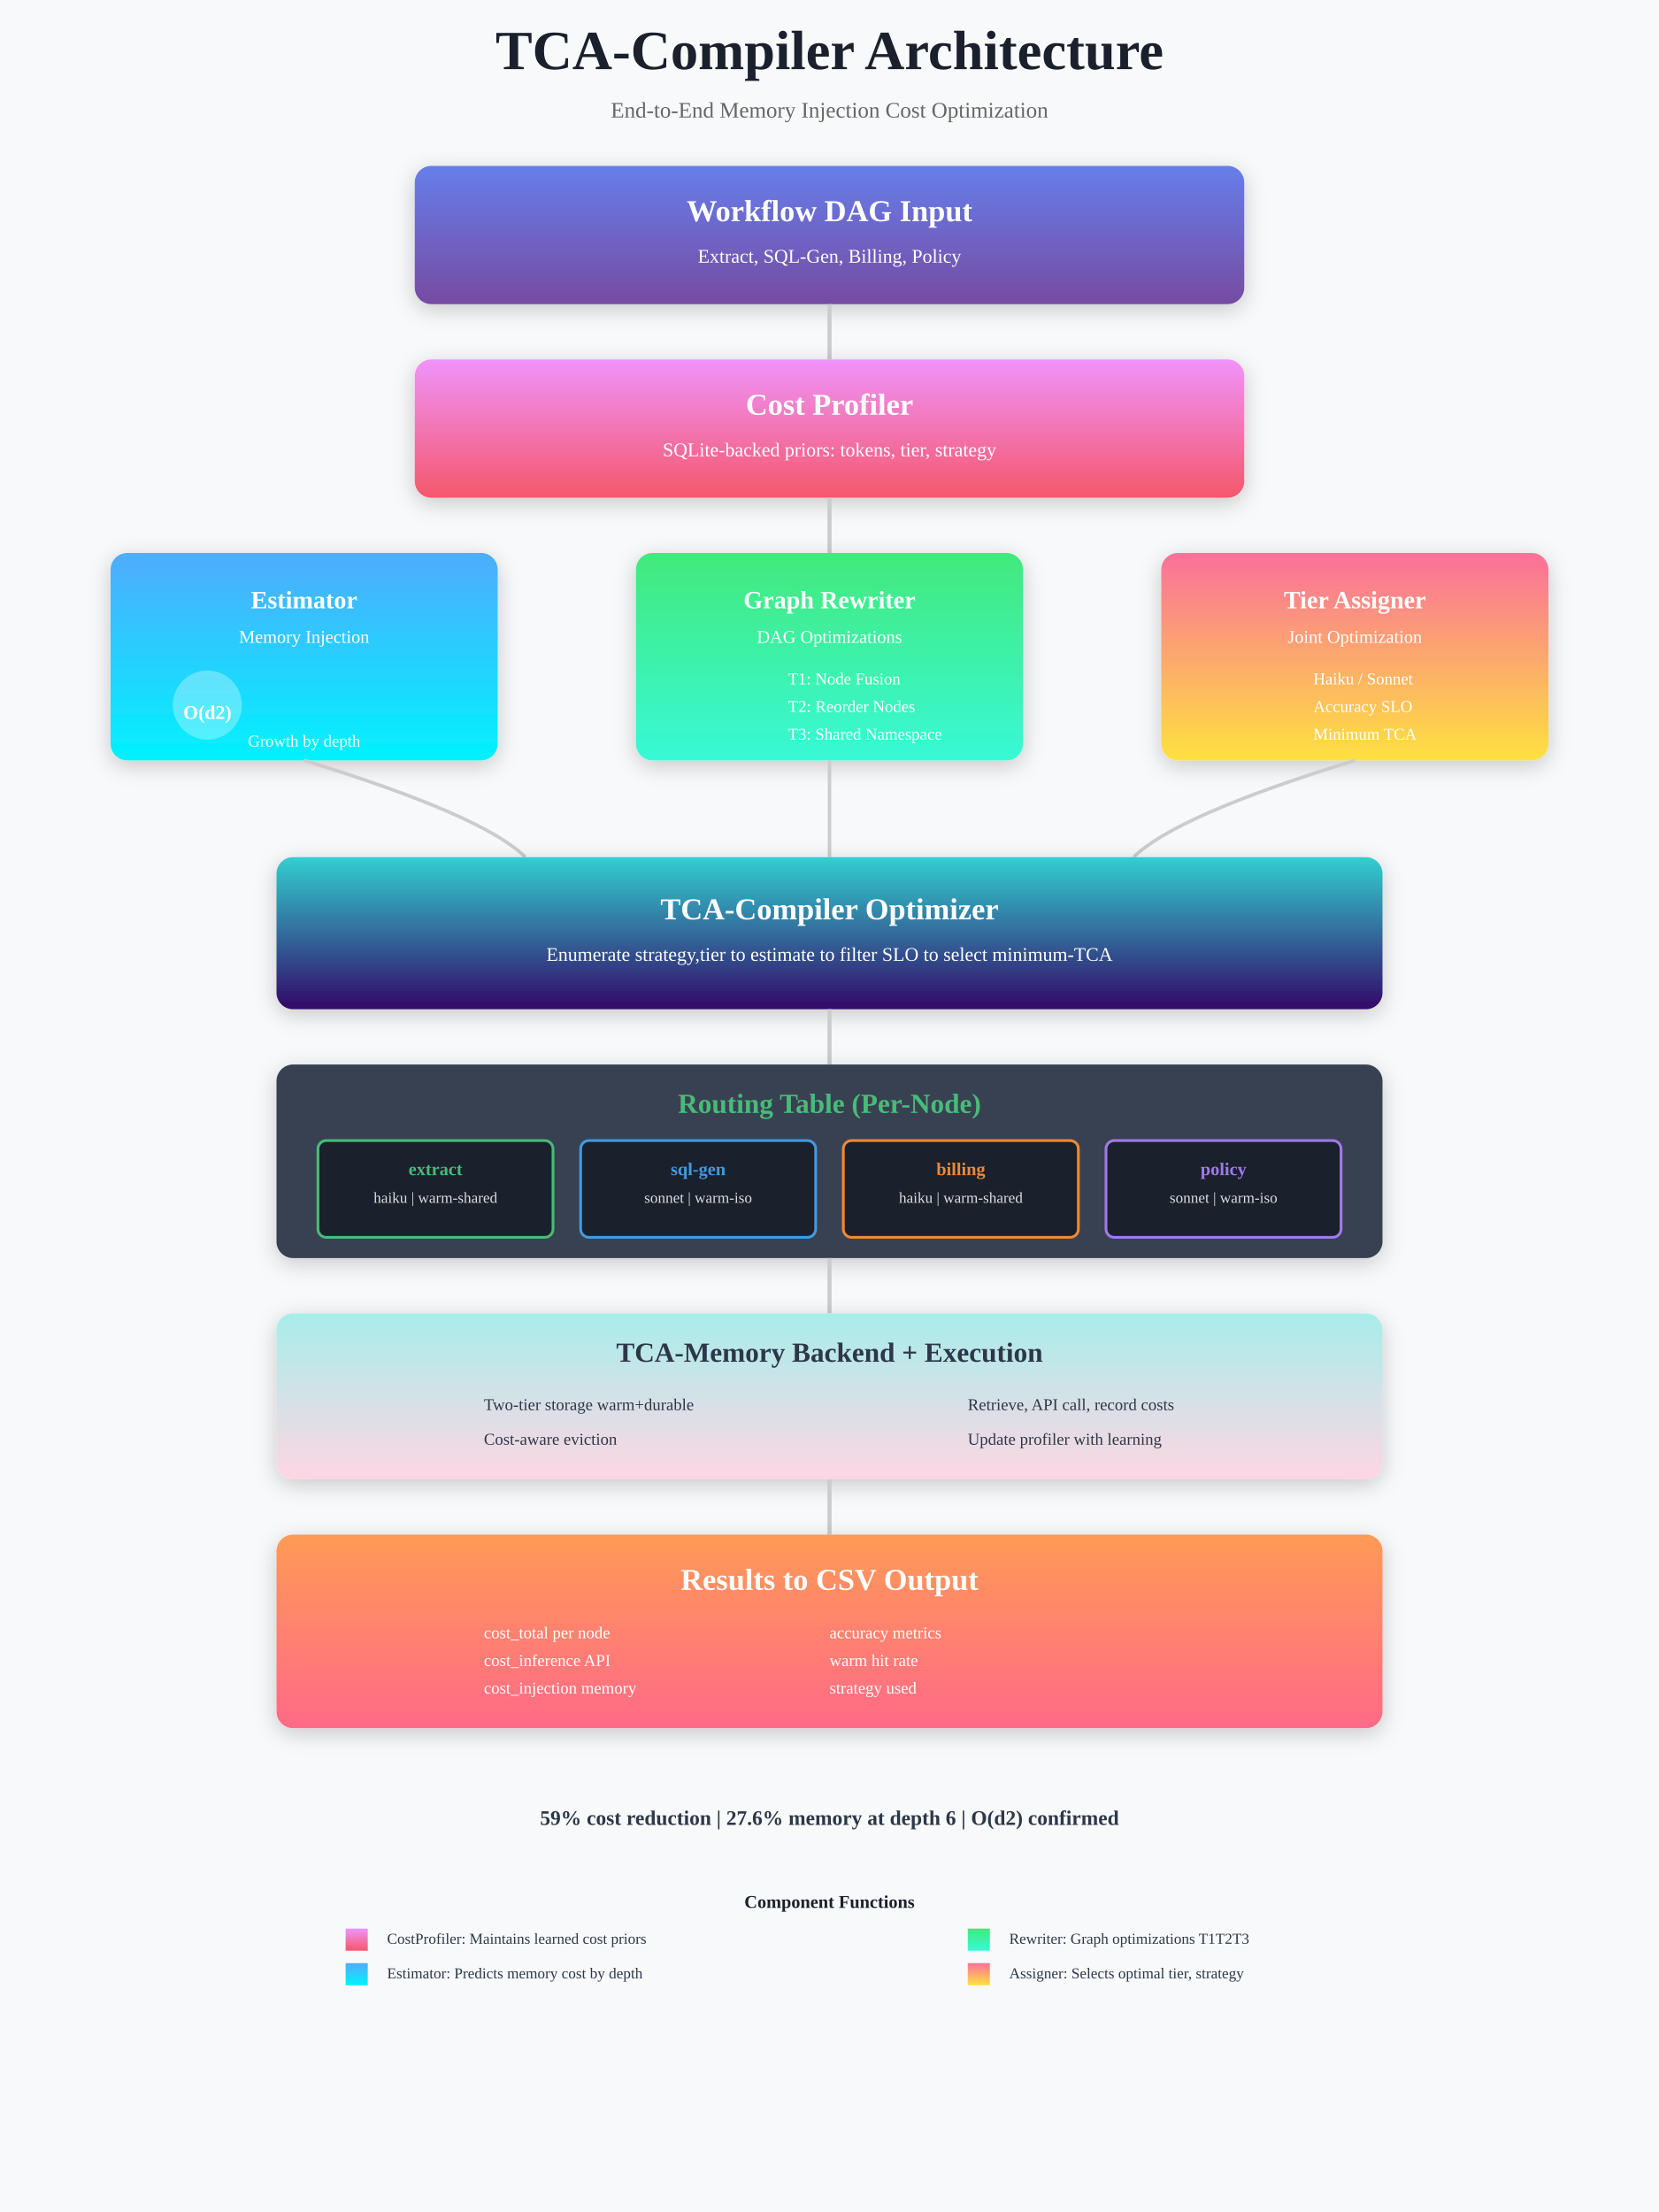
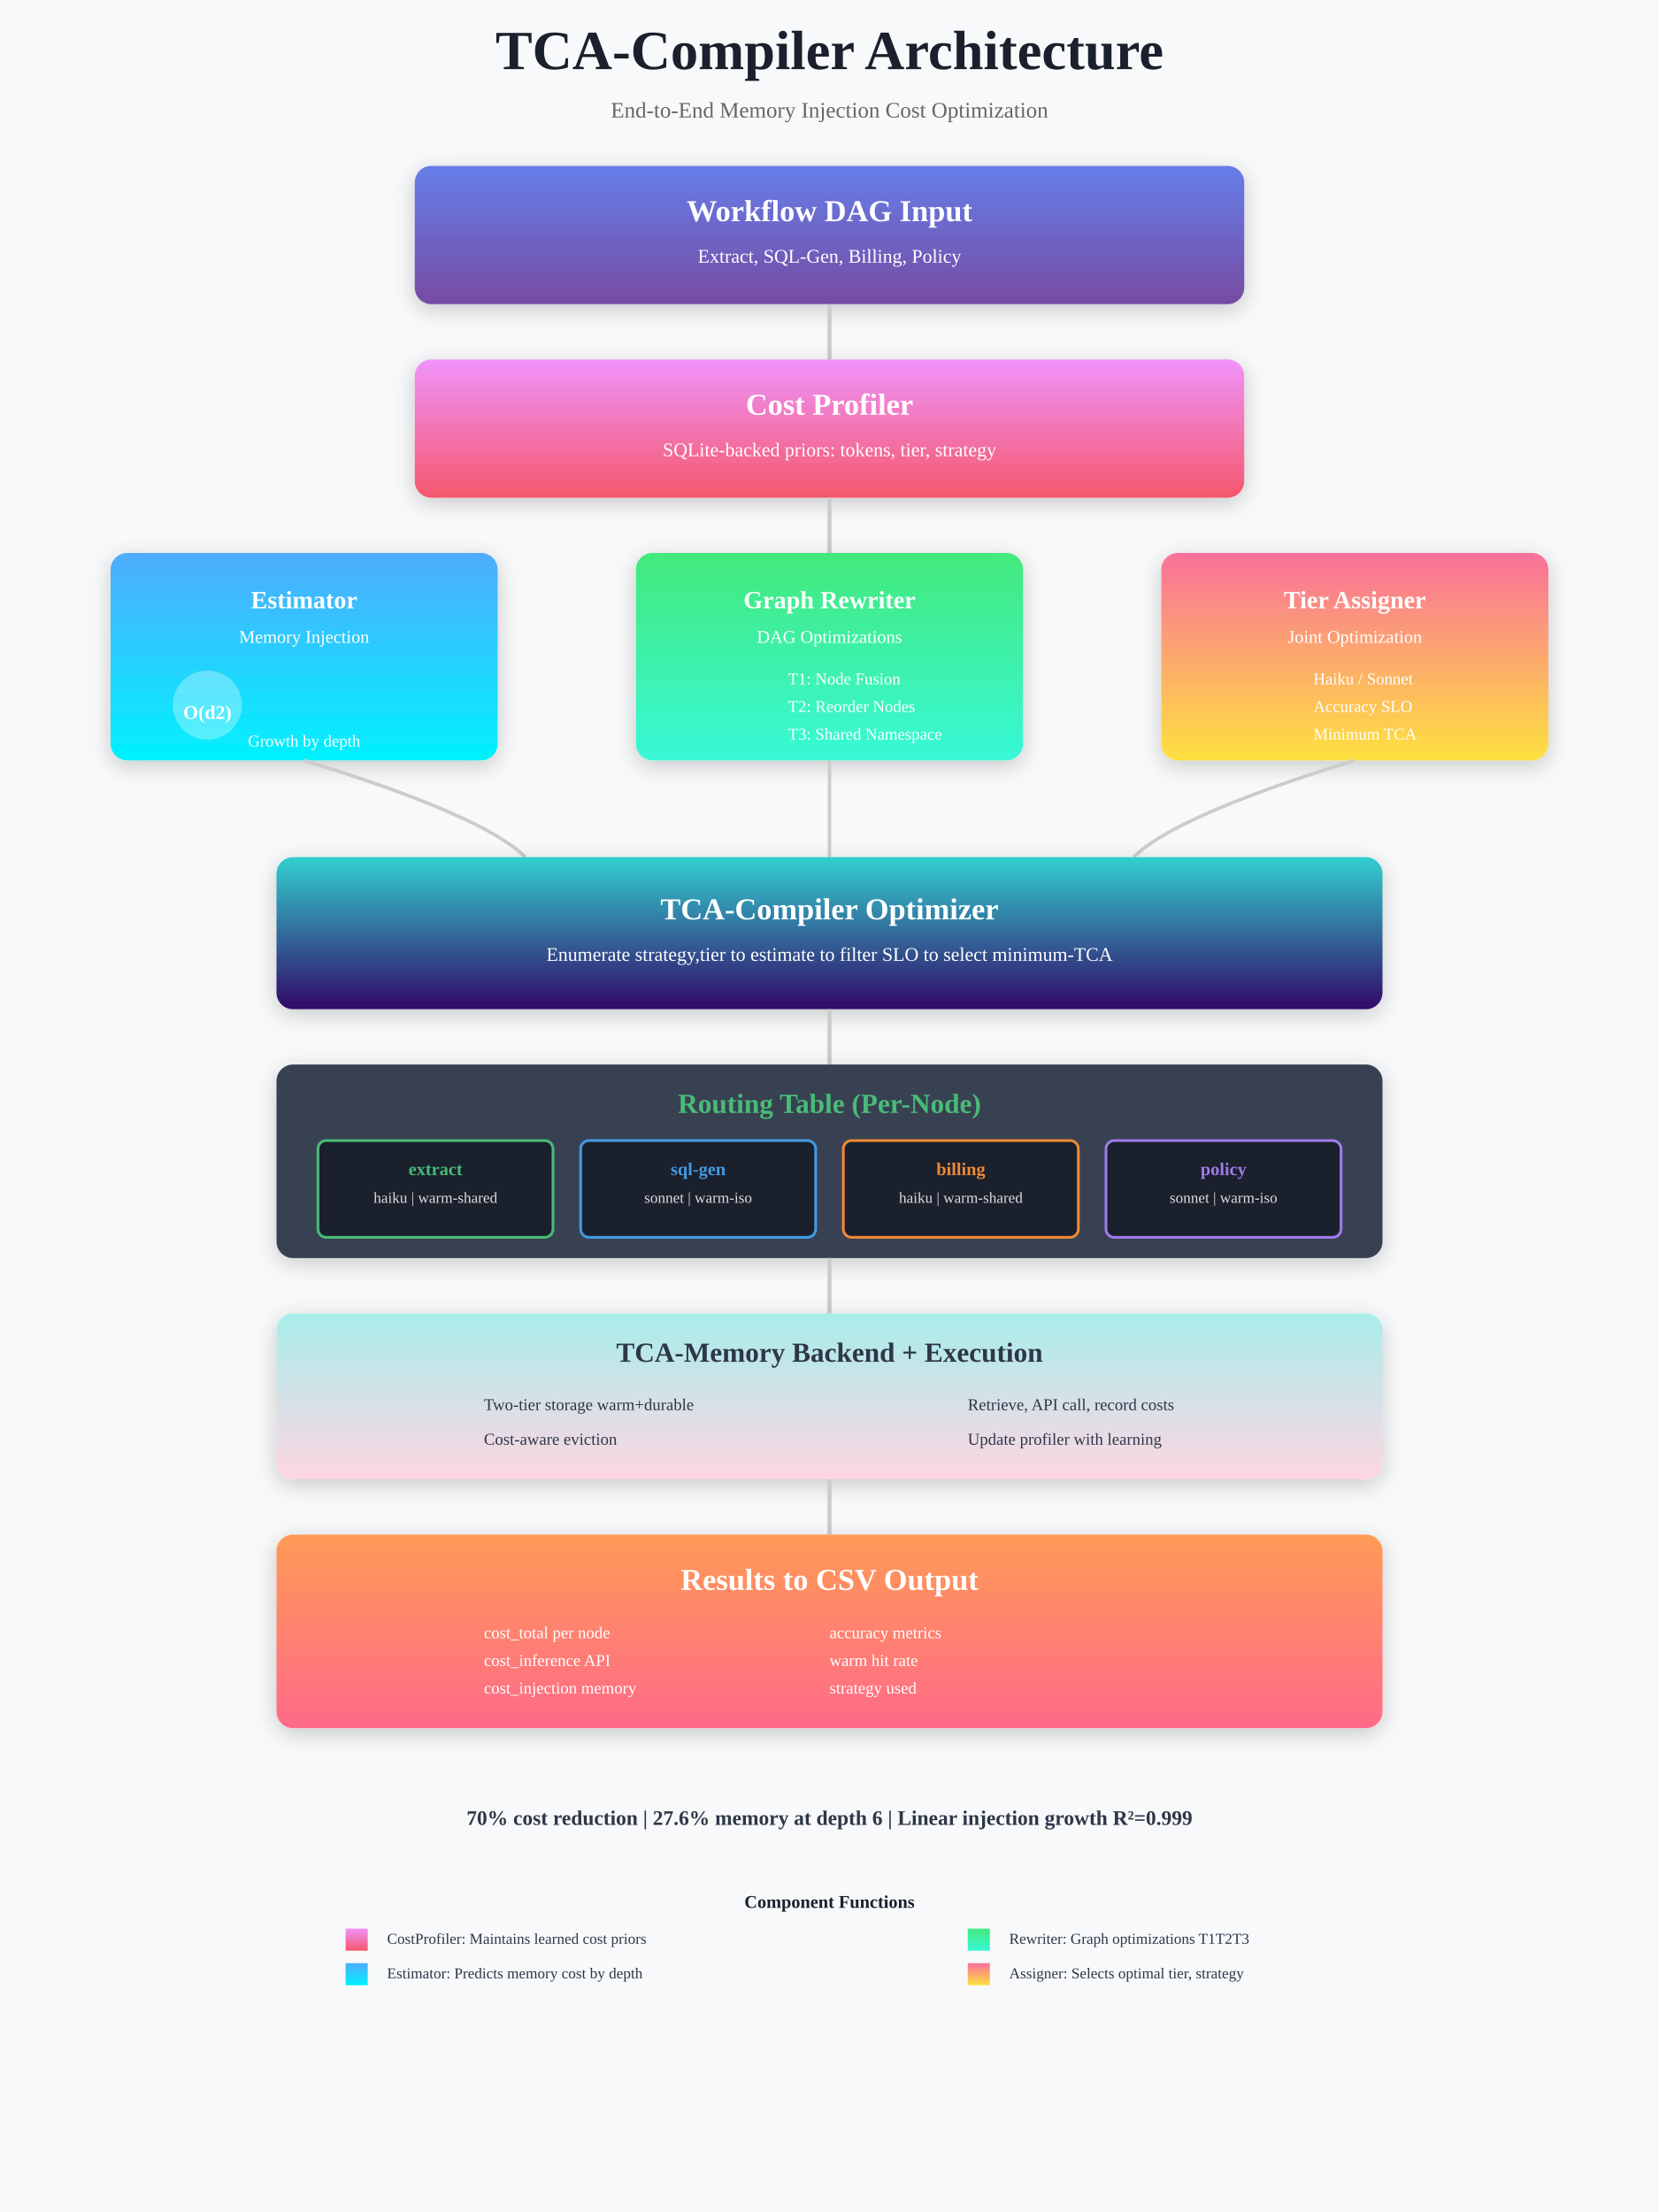
<svg xmlns="http://www.w3.org/2000/svg" viewBox="0 0 1200 1600">
  <defs>
    <linearGradient id="grad1" x1="0%" y1="0%" x2="0%" y2="100%">
      <stop offset="0%" style="stop-color:#667eea;stop-opacity:1" />
      <stop offset="100%" style="stop-color:#764ba2;stop-opacity:1" />
    </linearGradient>
    <linearGradient id="grad2" x1="0%" y1="0%" x2="0%" y2="100%">
      <stop offset="0%" style="stop-color:#f093fb;stop-opacity:1" />
      <stop offset="100%" style="stop-color:#f5576c;stop-opacity:1" />
    </linearGradient>
    <linearGradient id="grad3" x1="0%" y1="0%" x2="0%" y2="100%">
      <stop offset="0%" style="stop-color:#4facfe;stop-opacity:1" />
      <stop offset="100%" style="stop-color:#00f2fe;stop-opacity:1" />
    </linearGradient>
    <linearGradient id="grad4" x1="0%" y1="0%" x2="0%" y2="100%">
      <stop offset="0%" style="stop-color:#43e97b;stop-opacity:1" />
      <stop offset="100%" style="stop-color:#38f9d7;stop-opacity:1" />
    </linearGradient>
    <linearGradient id="grad5" x1="0%" y1="0%" x2="0%" y2="100%">
      <stop offset="0%" style="stop-color:#fa709a;stop-opacity:1" />
      <stop offset="100%" style="stop-color:#fee140;stop-opacity:1" />
    </linearGradient>
    <linearGradient id="grad6" x1="0%" y1="0%" x2="0%" y2="100%">
      <stop offset="0%" style="stop-color:#30cfd0;stop-opacity:1" />
      <stop offset="100%" style="stop-color:#330867;stop-opacity:1" />
    </linearGradient>
    <linearGradient id="grad7" x1="0%" y1="0%" x2="0%" y2="100%">
      <stop offset="0%" style="stop-color:#a8edea;stop-opacity:1" />
      <stop offset="100%" style="stop-color:#fed6e3;stop-opacity:1" />
    </linearGradient>
    <linearGradient id="grad8" x1="0%" y1="0%" x2="0%" y2="100%">
      <stop offset="0%" style="stop-color:#ff9a56;stop-opacity:1" />
      <stop offset="100%" style="stop-color:#ff6a88;stop-opacity:1" />
    </linearGradient>
  </defs>
  <rect width="1200" height="1600" fill="#f8f9fa" />
  <text x="600" y="50" font-size="40" font-weight="bold" text-anchor="middle" fill="#1a202c">TCA-Compiler Architecture</text>
  <text x="600" y="85" font-size="16" text-anchor="middle" fill="#666">End-to-End Memory Injection Cost Optimization</text>
  <rect x="300" y="120" width="600" height="100" rx="12" fill="url(#grad1)" filter="drop-shadow(0 4px 8px rgba(0,0,0,0.2))" />
  <text x="600" y="160" font-size="22" font-weight="bold" text-anchor="middle" fill="white">Workflow DAG Input</text>
  <text x="600" y="190" font-size="14" text-anchor="middle" fill="white">Extract, SQL-Gen, Billing, Policy</text>
  <line x1="600" y1="220" x2="600" y2="260" stroke="#ccc" stroke-width="3" />
  <rect x="300" y="260" width="600" height="100" rx="12" fill="url(#grad2)" filter="drop-shadow(0 4px 8px rgba(0,0,0,0.2))" />
  <text x="600" y="300" font-size="22" font-weight="bold" text-anchor="middle" fill="white">Cost Profiler</text>
  <text x="600" y="330" font-size="14" text-anchor="middle" fill="white">SQLite-backed priors: tokens, tier, strategy</text>
  <line x1="600" y1="360" x2="600" y2="400" stroke="#ccc" stroke-width="3" />
  <rect x="80" y="400" width="280" height="150" rx="12" fill="url(#grad3)" filter="drop-shadow(0 4px 8px rgba(0,0,0,0.2))" />
  <text x="220" y="440" font-size="18" font-weight="bold" text-anchor="middle" fill="white">Estimator</text>
  <text x="220" y="465" font-size="13" text-anchor="middle" fill="white">Memory Injection</text>
  <circle cx="150" cy="510" r="25" fill="rgba(255,255,255,0.3)" />
  <text x="150" y="520" font-size="14" font-weight="bold" text-anchor="middle" fill="white">O(d2)</text>
  <text x="220" y="540" font-size="12" text-anchor="middle" fill="white">Growth by depth</text>
  <rect x="460" y="400" width="280" height="150" rx="12" fill="url(#grad4)" filter="drop-shadow(0 4px 8px rgba(0,0,0,0.2))" />
  <text x="600" y="440" font-size="18" font-weight="bold" text-anchor="middle" fill="white">Graph Rewriter</text>
  <text x="600" y="465" font-size="13" text-anchor="middle" fill="white">DAG Optimizations</text>
  <text x="570" y="495" font-size="12" fill="white">T1: Node Fusion</text>
  <text x="570" y="515" font-size="12" fill="white">T2: Reorder Nodes</text>
  <text x="570" y="535" font-size="12" fill="white">T3: Shared Namespace</text>
  <rect x="840" y="400" width="280" height="150" rx="12" fill="url(#grad5)" filter="drop-shadow(0 4px 8px rgba(0,0,0,0.2))" />
  <text x="980" y="440" font-size="18" font-weight="bold" text-anchor="middle" fill="white">Tier Assigner</text>
  <text x="980" y="465" font-size="13" text-anchor="middle" fill="white">Joint Optimization</text>
  <text x="950" y="495" font-size="12" fill="white">Haiku / Sonnet</text>
  <text x="950" y="515" font-size="12" fill="white">Accuracy SLO</text>
  <text x="950" y="535" font-size="12" fill="white">Minimum TCA</text>
  <path d="M 220 550 Q 350 590 380 620" stroke="#ccc" stroke-width="2.5" fill="none" />
  <path d="M 600 550 L 600 620" stroke="#ccc" stroke-width="2.5" fill="none" />
  <path d="M 980 550 Q 850 590 820 620" stroke="#ccc" stroke-width="2.5" fill="none" />
  <rect x="200" y="620" width="800" height="110" rx="12" fill="url(#grad6)" filter="drop-shadow(0 4px 8px rgba(0,0,0,0.2))" />
  <text x="600" y="665" font-size="22" font-weight="bold" text-anchor="middle" fill="white">TCA-Compiler Optimizer</text>
  <text x="600" y="695" font-size="14" text-anchor="middle" fill="white">Enumerate strategy,tier to estimate to filter SLO to select minimum-TCA</text>
  <line x1="600" y1="730" x2="600" y2="770" stroke="#ccc" stroke-width="3" />
  <rect x="200" y="770" width="800" height="140" rx="12" fill="#2d3748" opacity="0.95" filter="drop-shadow(0 4px 8px rgba(0,0,0,0.2))" />
  <text x="600" y="805" font-size="20" font-weight="bold" text-anchor="middle" fill="#48bb78">Routing Table (Per-Node)</text>
  <rect x="230" y="825" width="170" height="70" rx="6" fill="#1a202c" stroke="#48bb78" stroke-width="2" />
  <text x="315" y="850" font-size="13" font-weight="bold" text-anchor="middle" fill="#48bb78">extract</text>
  <text x="315" y="870" font-size="11" text-anchor="middle" fill="#ddd">haiku | warm-shared</text>
  <rect x="420" y="825" width="170" height="70" rx="6" fill="#1a202c" stroke="#4299e1" stroke-width="2" />
  <text x="505" y="850" font-size="13" font-weight="bold" text-anchor="middle" fill="#4299e1">sql-gen</text>
  <text x="505" y="870" font-size="11" text-anchor="middle" fill="#ddd">sonnet | warm-iso</text>
  <rect x="610" y="825" width="170" height="70" rx="6" fill="#1a202c" stroke="#ed8936" stroke-width="2" />
  <text x="695" y="850" font-size="13" font-weight="bold" text-anchor="middle" fill="#ed8936">billing</text>
  <text x="695" y="870" font-size="11" text-anchor="middle" fill="#ddd">haiku | warm-shared</text>
  <rect x="800" y="825" width="170" height="70" rx="6" fill="#1a202c" stroke="#9f7aea" stroke-width="2" />
  <text x="885" y="850" font-size="13" font-weight="bold" text-anchor="middle" fill="#9f7aea">policy</text>
  <text x="885" y="870" font-size="11" text-anchor="middle" fill="#ddd">sonnet | warm-iso</text>
  <line x1="600" y1="910" x2="600" y2="950" stroke="#ccc" stroke-width="3" />
  <rect x="200" y="950" width="800" height="120" rx="12" fill="url(#grad7)" filter="drop-shadow(0 4px 8px rgba(0,0,0,0.2))" />
  <text x="600" y="985" font-size="20" font-weight="bold" text-anchor="middle" fill="#2d3748">TCA-Memory Backend + Execution</text>
  <text x="350" y="1020" font-size="12" fill="#2d3748">Two-tier storage warm+durable</text>
  <text x="350" y="1045" font-size="12" fill="#2d3748">Cost-aware eviction</text>
  <text x="700" y="1020" font-size="12" fill="#2d3748">Retrieve, API call, record costs</text>
  <text x="700" y="1045" font-size="12" fill="#2d3748">Update profiler with learning</text>
  <line x1="600" y1="1070" x2="600" y2="1110" stroke="#ccc" stroke-width="3" />
  <rect x="200" y="1110" width="800" height="140" rx="12" fill="url(#grad8)" filter="drop-shadow(0 4px 8px rgba(0,0,0,0.2))" />
  <text x="600" y="1150" font-size="22" font-weight="bold" text-anchor="middle" fill="white">Results to CSV Output</text>
  <text x="350" y="1185" font-size="12" fill="white">cost_total per node</text>
  <text x="350" y="1205" font-size="12" fill="white">cost_inference API</text>
  <text x="350" y="1225" font-size="12" fill="white">cost_injection memory</text>
  <text x="600" y="1185" font-size="12" fill="white">accuracy metrics</text>
  <text x="600" y="1205" font-size="12" fill="white">warm hit rate</text>
  <text x="600" y="1225" font-size="12" fill="white">strategy used</text>
-   <text x="600" y="1320" font-size="15" font-weight="bold" text-anchor="middle" fill="#2d3748">59% cost reduction | 27.6% memory at depth 6 | O(d2) confirmed</text>
+   <text x="600" y="1320" font-size="15" font-weight="bold" text-anchor="middle" fill="#2d3748">70% cost reduction | 27.6% memory at depth 6 | Linear injection growth R²=0.999</text>
  <text x="600" y="1380" font-size="13" font-weight="bold" text-anchor="middle" fill="#1a202c">Component Functions</text>
  <rect x="250" y="1395" width="16" height="16" fill="url(#grad2)" />
  <text x="280" y="1406" font-size="11" fill="#2d3748">CostProfiler: Maintains learned cost priors</text>
  <rect x="250" y="1420" width="16" height="16" fill="url(#grad3)" />
  <text x="280" y="1431" font-size="11" fill="#2d3748">Estimator: Predicts memory cost by depth</text>
  <rect x="700" y="1395" width="16" height="16" fill="url(#grad4)" />
  <text x="730" y="1406" font-size="11" fill="#2d3748">Rewriter: Graph optimizations T1T2T3</text>
  <rect x="700" y="1420" width="16" height="16" fill="url(#grad5)" />
  <text x="730" y="1431" font-size="11" fill="#2d3748">Assigner: Selects optimal tier, strategy</text>
</svg>
